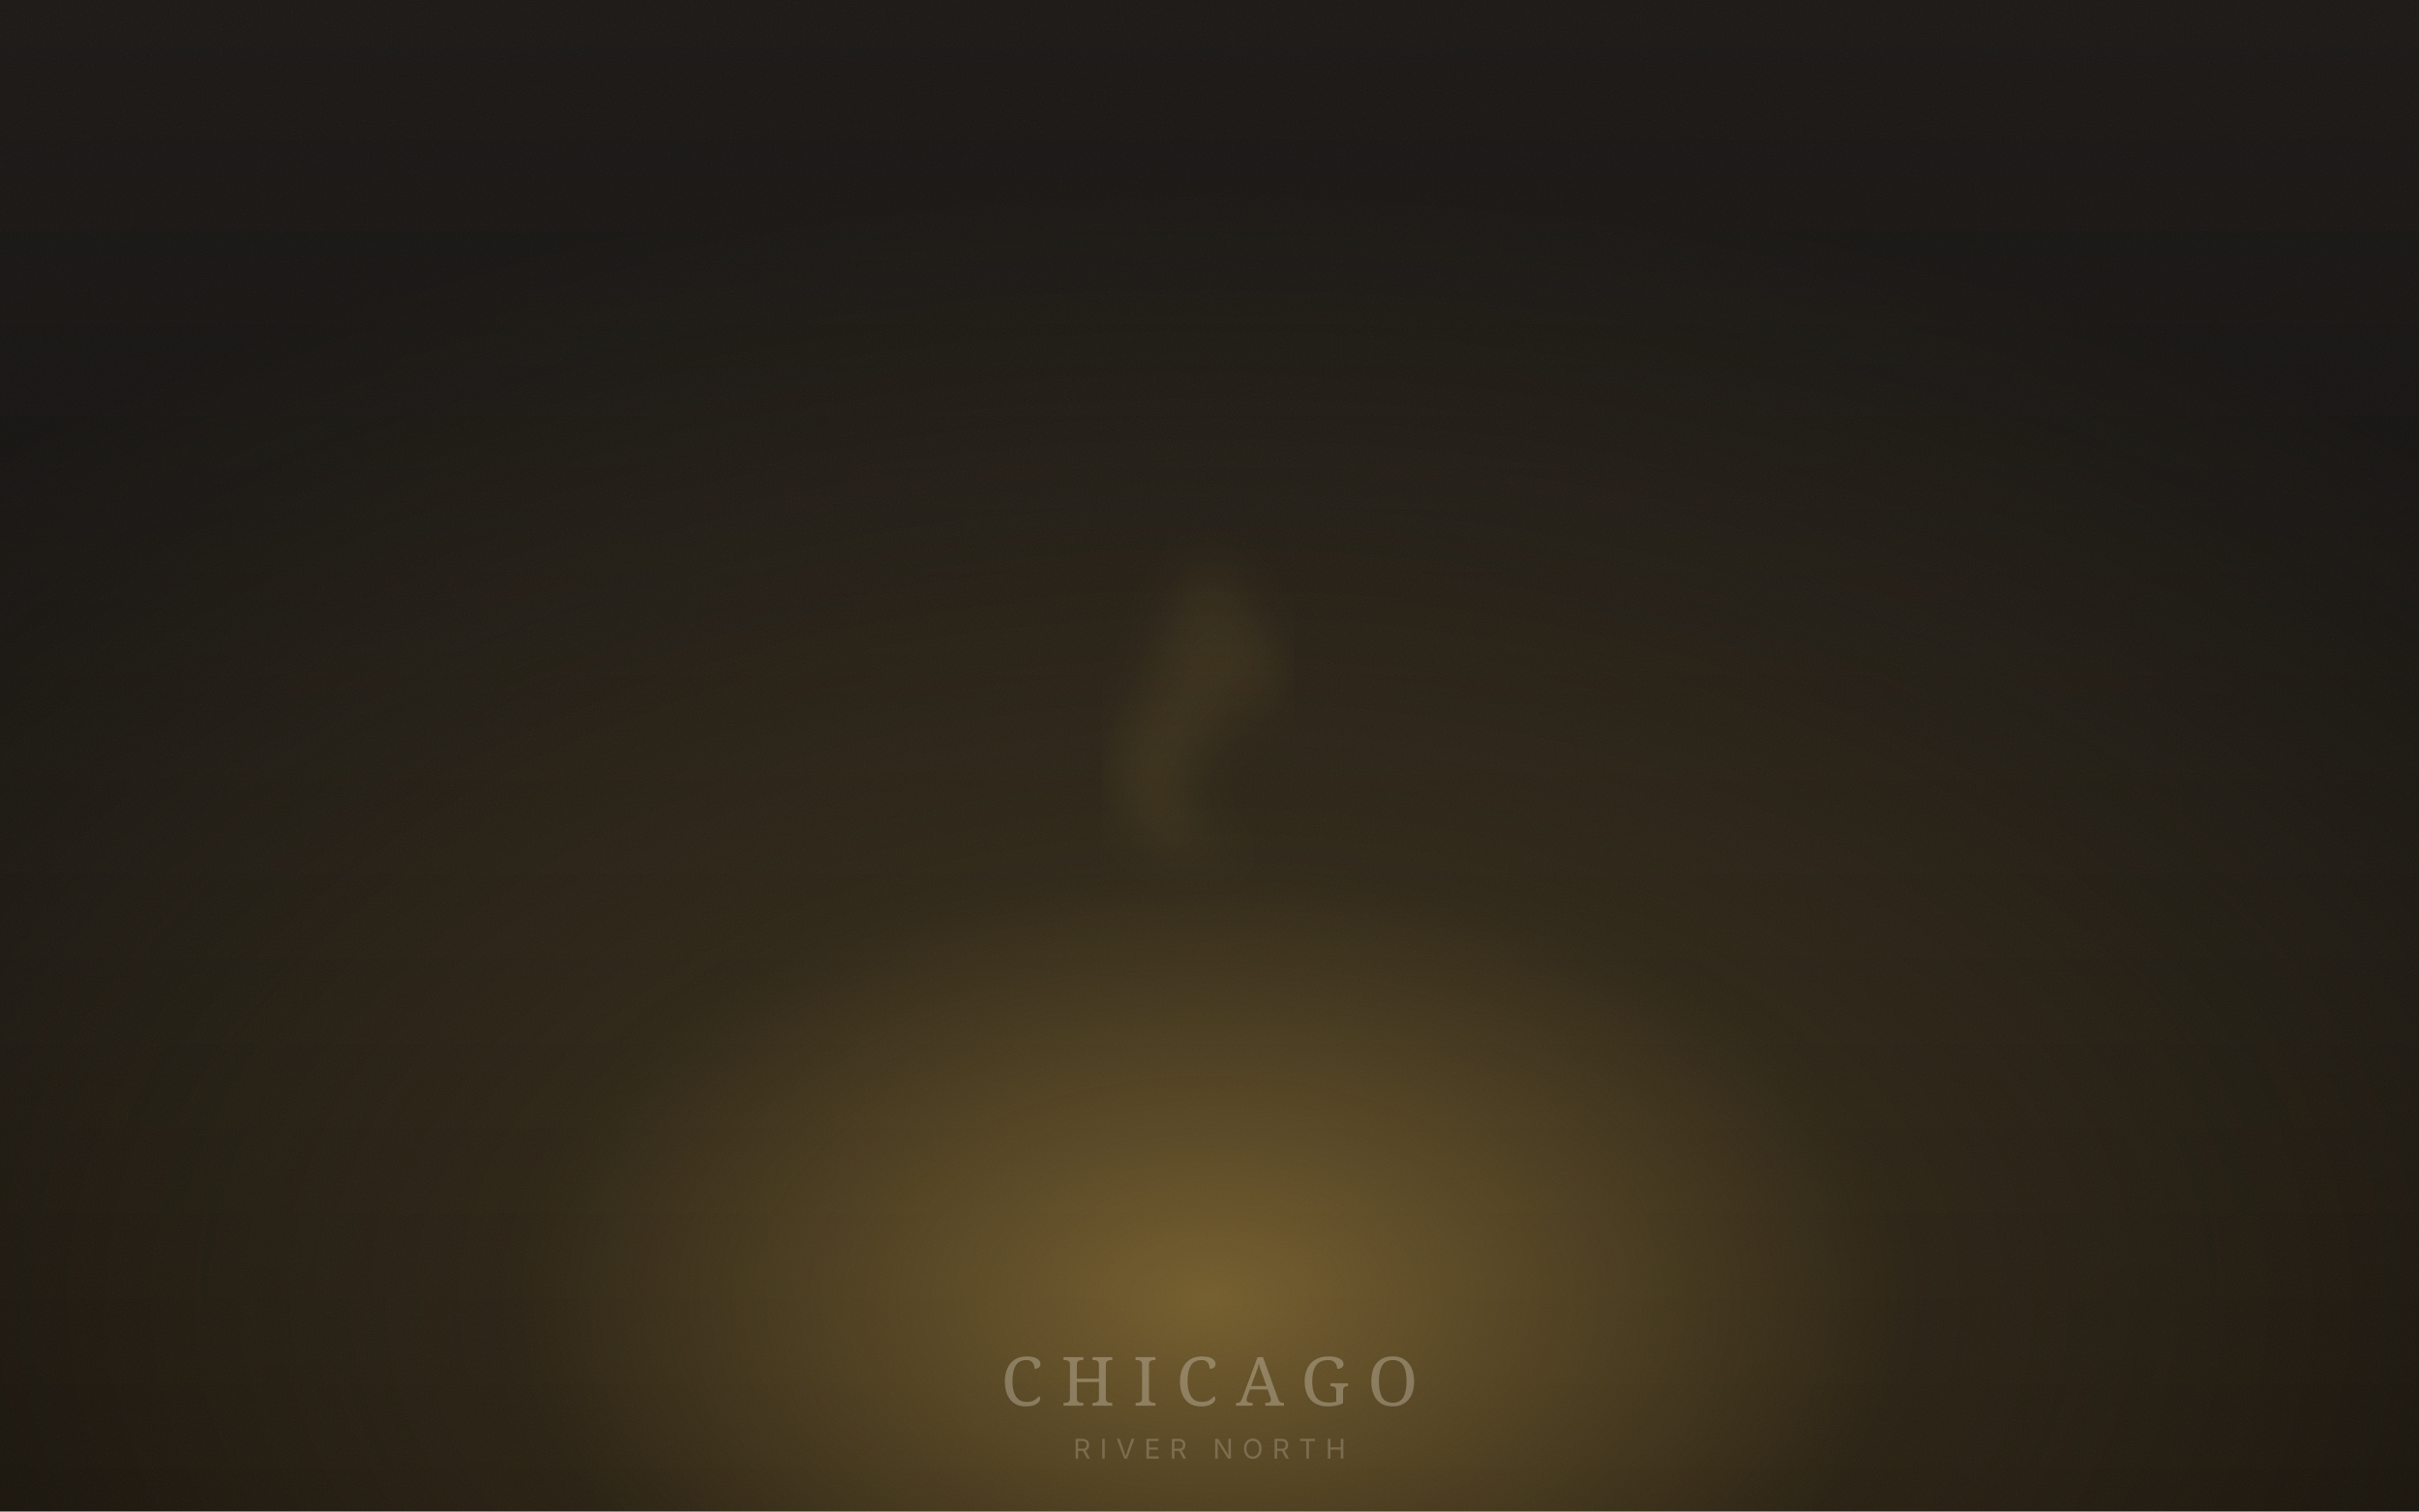
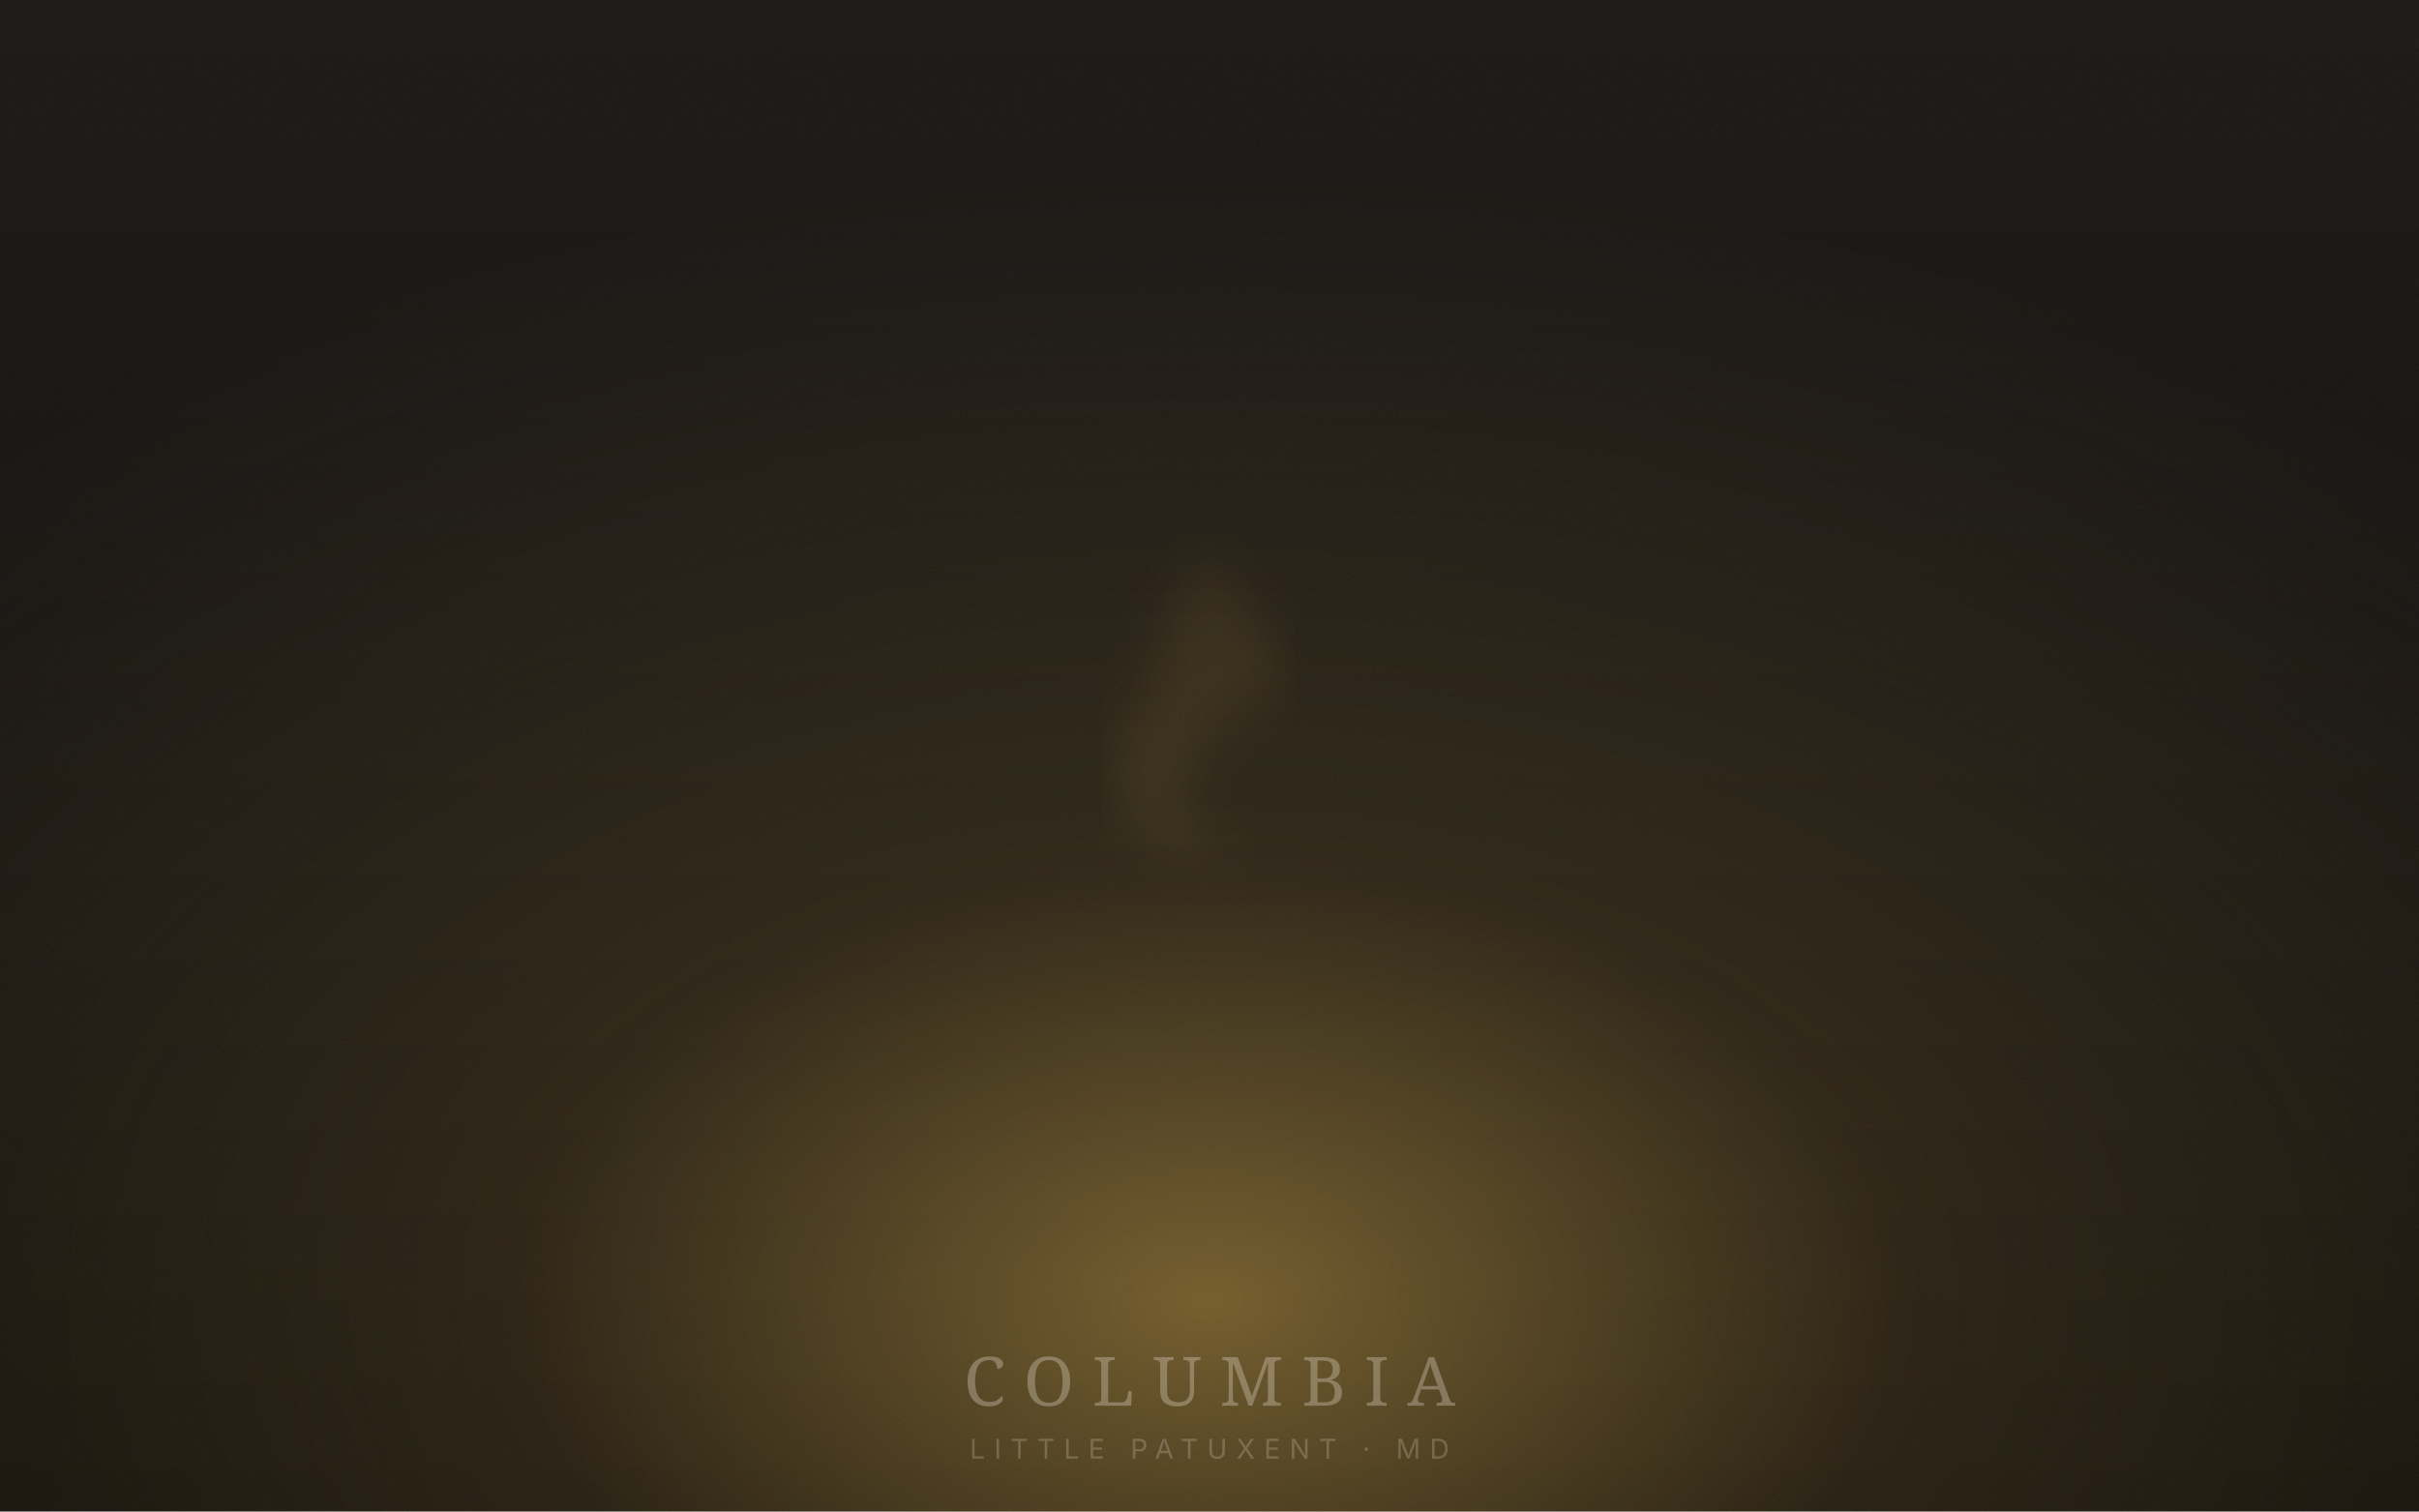
<svg xmlns="http://www.w3.org/2000/svg" width="1600" height="1000" viewBox="0 0 1600 1000">
  <defs>
    <radialGradient id="glow" cx="50%" cy="86%" r="75%">
      <stop offset="0%" stop-color="#c9a14a" stop-opacity="0.55" />
      <stop offset="38%" stop-color="#c9a14a" stop-opacity="0.16" />
      <stop offset="100%" stop-color="#c9a14a" stop-opacity="0" />
    </radialGradient>
    <linearGradient id="base" x1="0" y1="0" x2="0" y2="1">
      <stop offset="0%" stop-color="#1b1815" />
      <stop offset="55%" stop-color="#12100e" />
      <stop offset="100%" stop-color="#0a0807" />
    </linearGradient>
    <filter id="grain">
      <feTurbulence type="fractalNoise" baseFrequency="0.9" numOctaves="3" stitchTiles="stitch" />
      <feColorMatrix type="saturate" values="0" />
      <feComponentTransfer>
        <feFuncA type="linear" slope="0.06" />
      </feComponentTransfer>
    </filter>
    <filter id="soft">
      <feGaussianBlur stdDeviation="2.2" />
    </filter>
  </defs>
  <rect width="1600" height="1000" fill="url(#base)" />
  <rect width="1600" height="1000" fill="url(#glow)" />
  <g transform="translate(800, 460) scale(7.083333)" opacity="0.10" filter="url(#soft)">
    <path transform="translate(-24,-24)" d="M24 11c2.6 4.2 6.4 6.2 6.4 11.2 0 2-.9 3.7-2.3 4.9.5-1.6.2-3.3-1-4.6.2 2.7-1.6 4.1-2.9 5.4-1.5 1.5-2.7 3-2.7 5.3 0 3.4 2.6 5.8 6 5.8-6.6 1.6-12-2.3-12-8.2 0-3.6 2-6.1 3.7-8.6C18.7 17 21.6 14.6 24 11Z" fill="#c9a14a" />
  </g>
-   <text x="800" y="930" text-anchor="middle" font-family="Georgia, serif" font-size="45" letter-spacing="12" fill="#f3ede2" fill-opacity="0.30">CHICAGO</text>
-   <text x="800" y="965" text-anchor="middle" font-family="Inter, sans-serif" font-size="18" letter-spacing="6" fill="#f3ede2" fill-opacity="0.22">RIVER NORTH</text>
+   <text x="800" y="930" text-anchor="middle" font-family="Georgia, serif" font-size="45" letter-spacing="12" fill="#f3ede2" fill-opacity="0.30">COLUMBIA</text>
+   <text x="800" y="965" text-anchor="middle" font-family="Inter, sans-serif" font-size="18" letter-spacing="6" fill="#f3ede2" fill-opacity="0.22">LITTLE PATUXENT · MD</text>
  <rect width="1600" height="1000" filter="url(#grain)" opacity="0.9" />
</svg>
